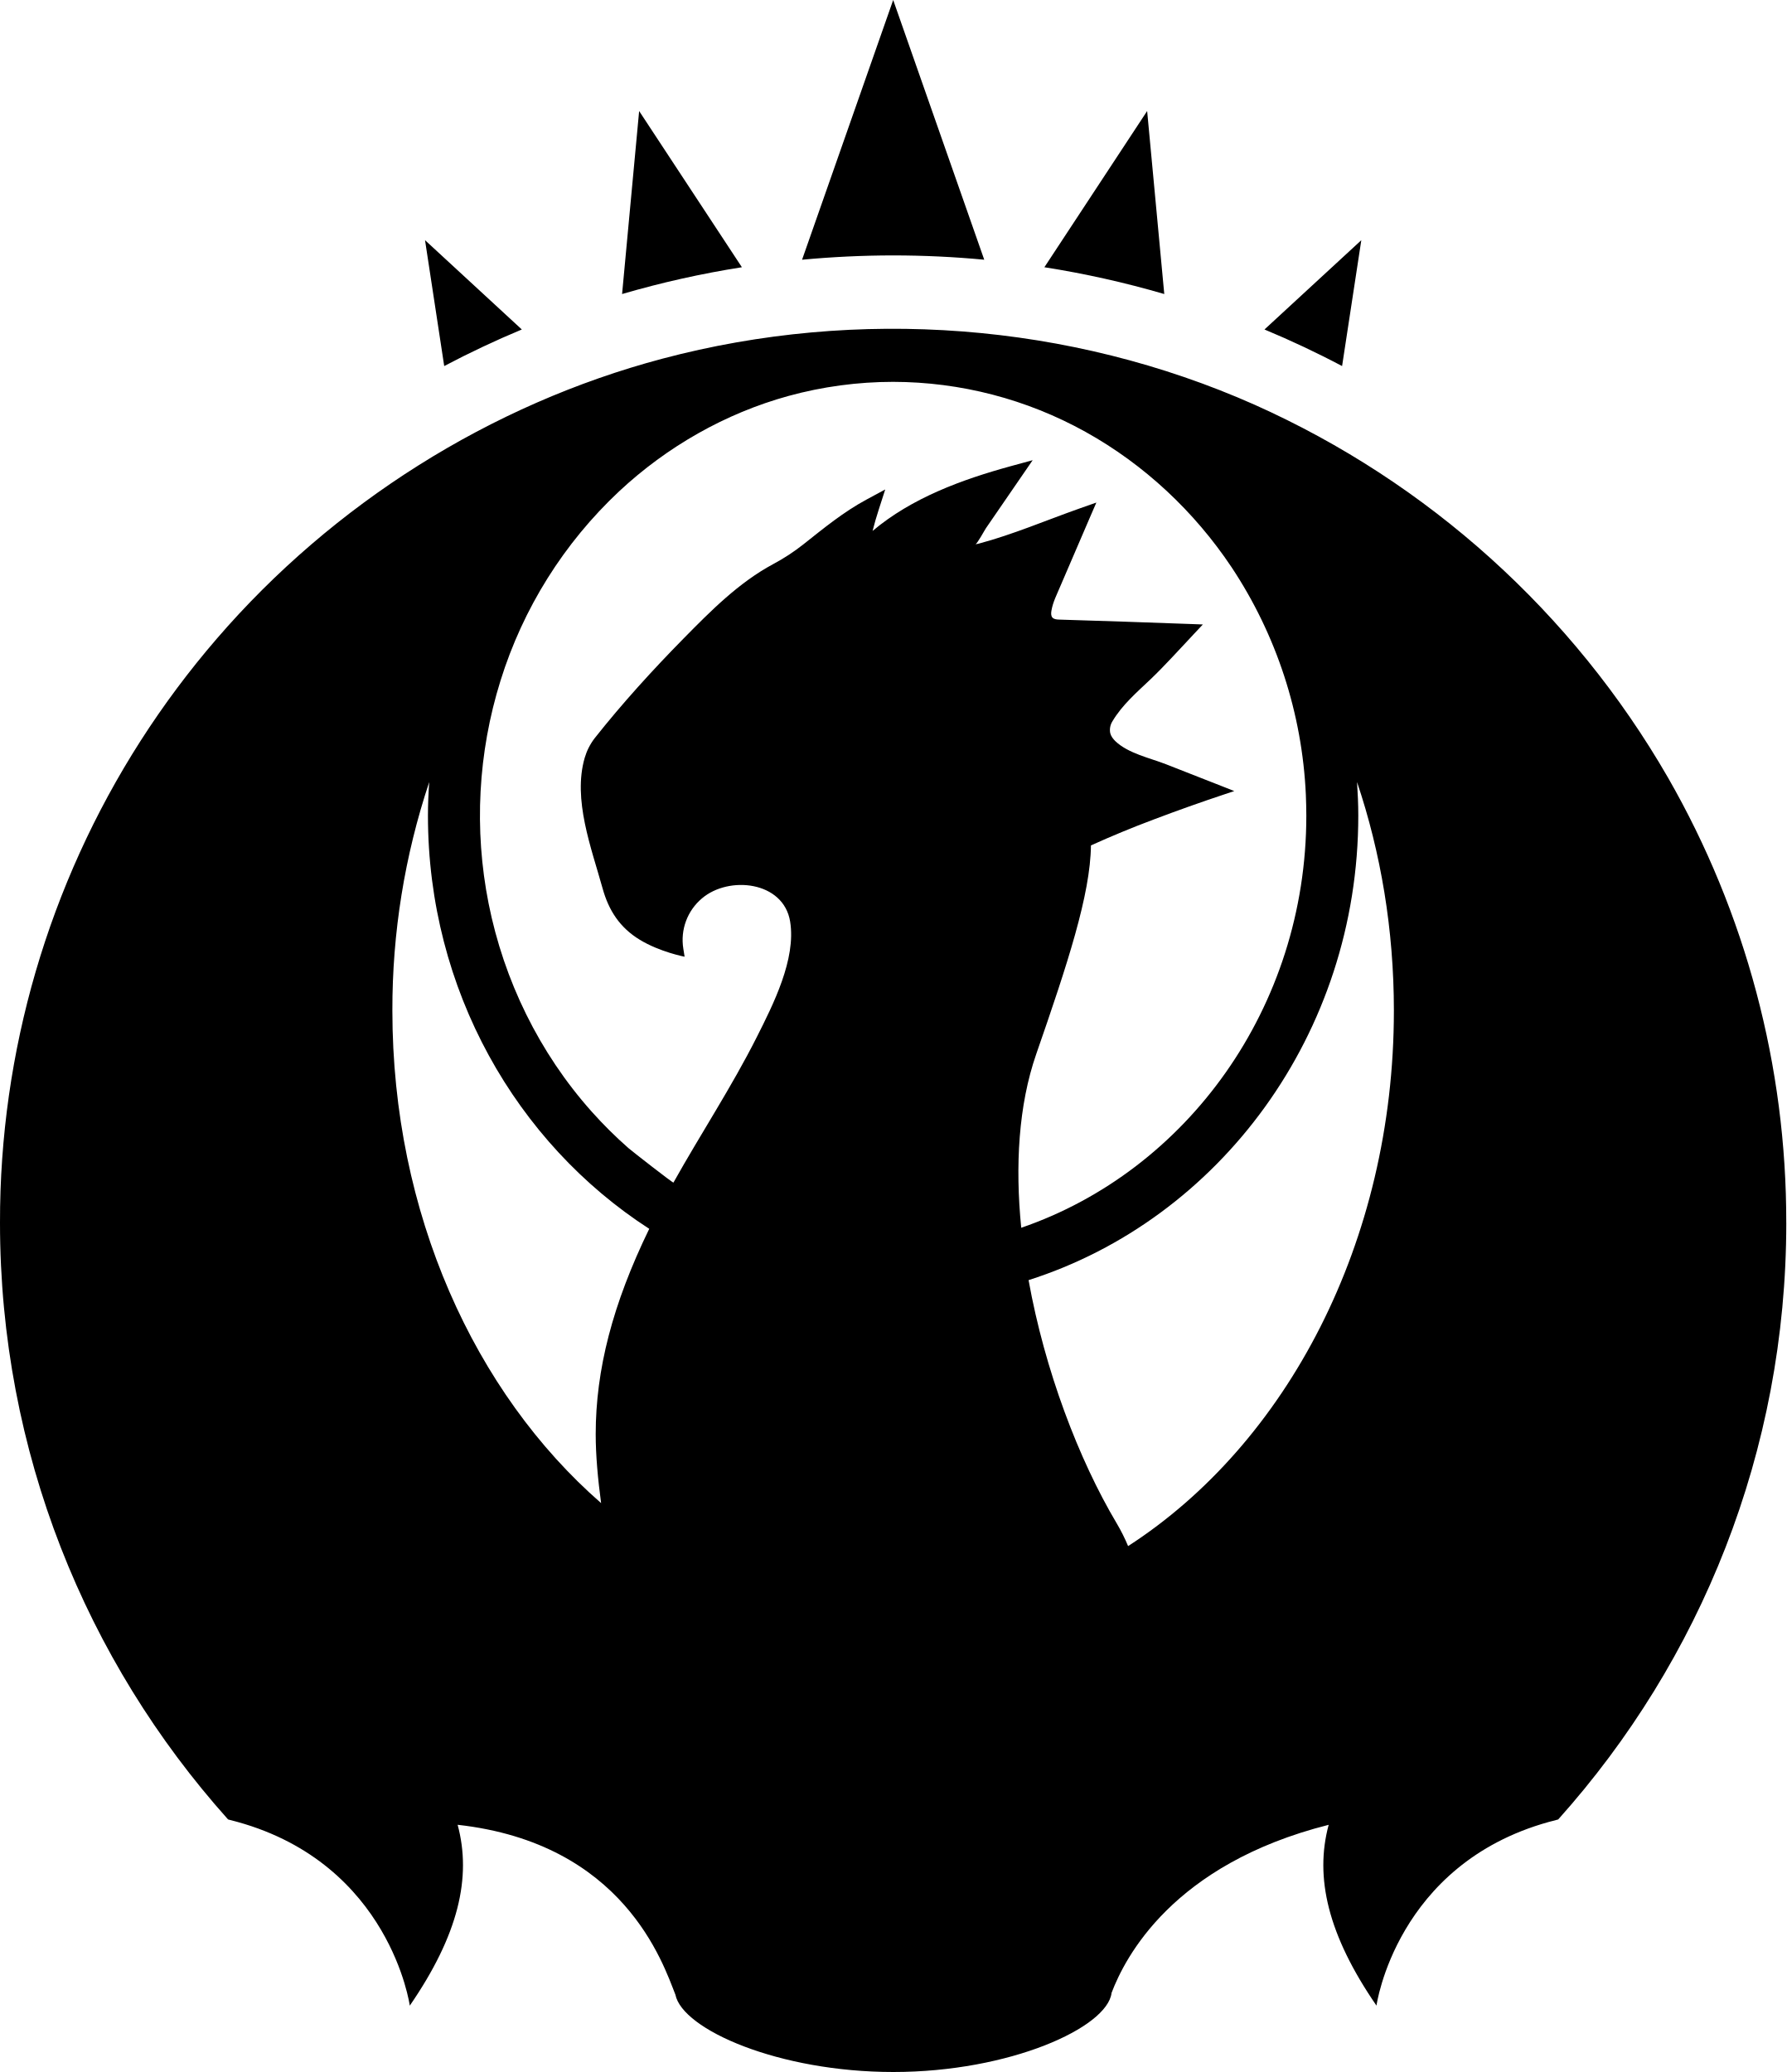
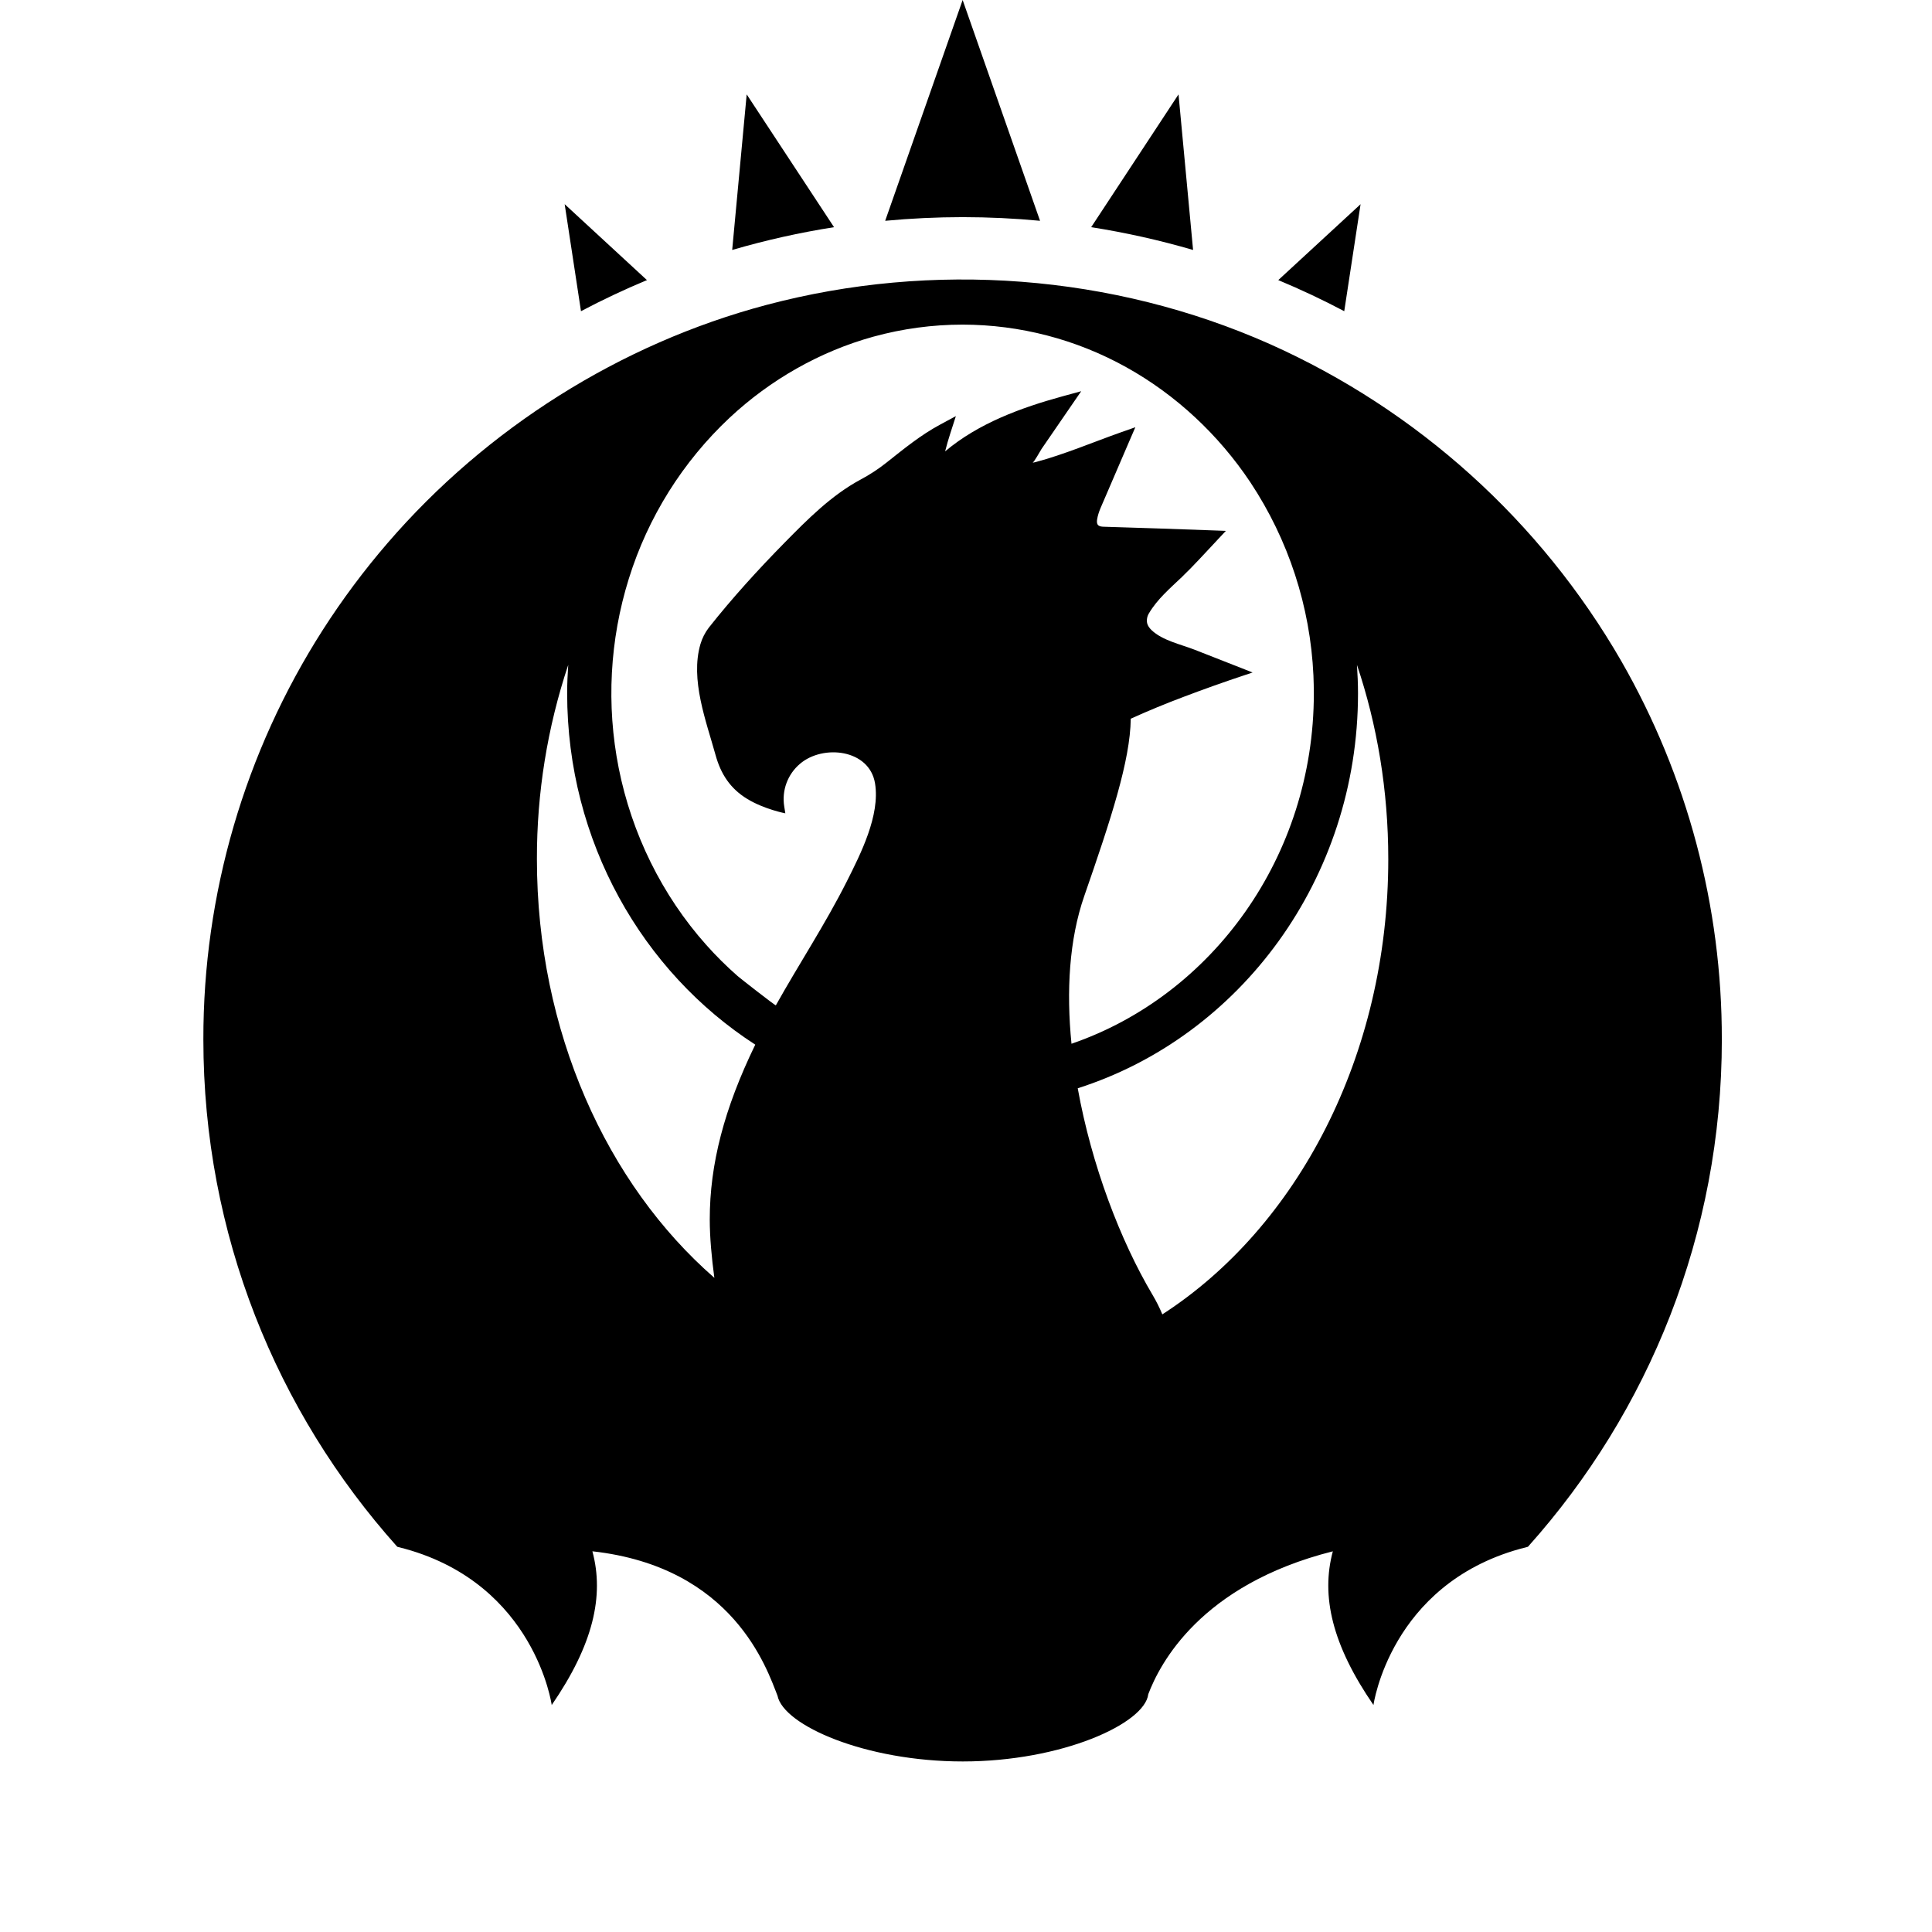
- <svg xmlns="http://www.w3.org/2000/svg" viewBox="0 0 74.666 86.614">
+ <svg xmlns="http://www.w3.org/2000/svg" viewBox="-10 0 95 95">
  <path d="m18.568 15.302-.802-5.262 4.046 3.733q-1.662.693-3.244 1.529m12.443-4.131-4.295-6.53-.713 7.65a40 40 0 0 1 5.008-1.12m6.324-.494q1.925.001 3.806.18L37.335 0l-3.809 10.857a41 41 0 0 1 3.81-.18m11.33 1.614-.716-7.65-4.295 6.53a40 40 0 0 1 5.01 1.12m7.434 3.01.803-5.26-4.047 3.732a39 39 0 0 1 3.244 1.529m18.567 35.811c0 9.578-3.6 18.31-9.516 24.924l-.02.021-.394.104c-6.384 1.775-7.2 7.677-7.2 7.677-2.033-2.956-2.59-5.359-1.998-7.558-6.535 1.649-8.516 5.556-9.075 7.025-.17 1.45-4.253 3.308-9.12 3.308-4.79 0-8.819-1.773-9.112-3.234-.52-1.315-2.16-6.327-9.102-7.1.593 2.2.034 4.603-2 7.56 0 0-.815-5.903-7.197-7.678l-.395-.104c-.002 0-.02-.02-.02-.02C3.602 69.423 0 60.691 0 51.113a37.25 37.25 0 0 1 5.88-20.15 37.5 37.5 0 0 1 3.183-4.266c4.857-5.634 11.432-9.795 18.627-11.704 8.168-2.168 17.02-1.508 24.75 1.925a37.7 37.7 0 0 1 17.281 15.587 37.26 37.26 0 0 1 4.944 18.608m-47.527.254c-5.545-3.579-9.25-9.984-9.25-17.276 0-.47.021-.935.053-1.399a30 30 0 0 0-1.54 9.552c0 8.477 3.442 15.983 8.725 20.589-.136-1.01-.226-2.003-.226-2.877 0-2.701.705-5.435 2.238-8.589m15.55-.044c6.91-2.373 11.916-9.199 11.916-17.232q-.002-.439-.02-.876a18.74 18.74 0 0 0-3.102-9.5c-1.557-2.333-3.655-4.301-6.11-5.663a16.6 16.6 0 0 0-8.038-2.09 16.6 16.6 0 0 0-4.378.59c-2.64.727-5.075 2.119-7.075 3.985a18.3 18.3 0 0 0-4.959 7.913 18.9 18.9 0 0 0-.499 9.317c.64 3.216 2.12 6.246 4.304 8.695q.724.813 1.543 1.532c.15.13 1.863 1.468 1.88 1.44 1.14-2.038 2.428-3.988 3.481-6.077.69-1.37 1.65-3.261 1.397-4.831-.273-1.694-2.566-1.932-3.69-.969a2.27 2.27 0 0 0-.776 2.096l.054.34s-1.035-.199-1.87-.707c-.837-.508-1.303-1.226-1.56-2.157-.464-1.676-1.253-3.708-.745-5.453a2.5 2.5 0 0 1 .41-.81c1.15-1.456 2.435-2.866 3.727-4.18 1.13-1.148 2.302-2.332 3.734-3.102a8.4 8.4 0 0 0 1.28-.838c.856-.678 1.673-1.35 2.64-1.87l.77-.415-.27.838a14 14 0 0 0-.259.896c1.642-1.384 3.734-2.148 5.782-2.71l.91-.248-.536.78-1.418 2.064c-.053.076-.365.656-.44.672.047-.01.092-.016.14-.028 1.43-.381 2.83-.981 4.223-1.473l.693-.244-.29.67-1.218 2.832c-.14.34-.309.652-.37 1.021-.016.097-.023.208.04.282.065.074.176.083.275.087q2.722.082 5.447.183l.568.021-.386.41q-.022.022-.044.049c-.579.612-1.14 1.242-1.748 1.824-.574.546-1.198 1.08-1.604 1.769a.68.68 0 0 0-.09.489c.032.13.117.241.212.335.538.516 1.45.705 2.127.97q1.241.484 2.48.973l.366.145-.373.124a77 77 0 0 0-3.01 1.07 43 43 0 0 0-2.608 1.078c-.023 2.055-.975 4.946-2.288 8.726-.739 2.13-.885 4.659-.626 7.257m15.577-9.079c0-3.38-.546-6.602-1.54-9.552.03.463.052.928.052 1.4 0 9.136-5.814 16.882-13.782 19.42.678 3.771 2.094 7.495 3.687 10.173a7.5 7.5 0 0 1 .473.945c6.61-4.267 11.11-12.691 11.11-22.386" />
</svg>
